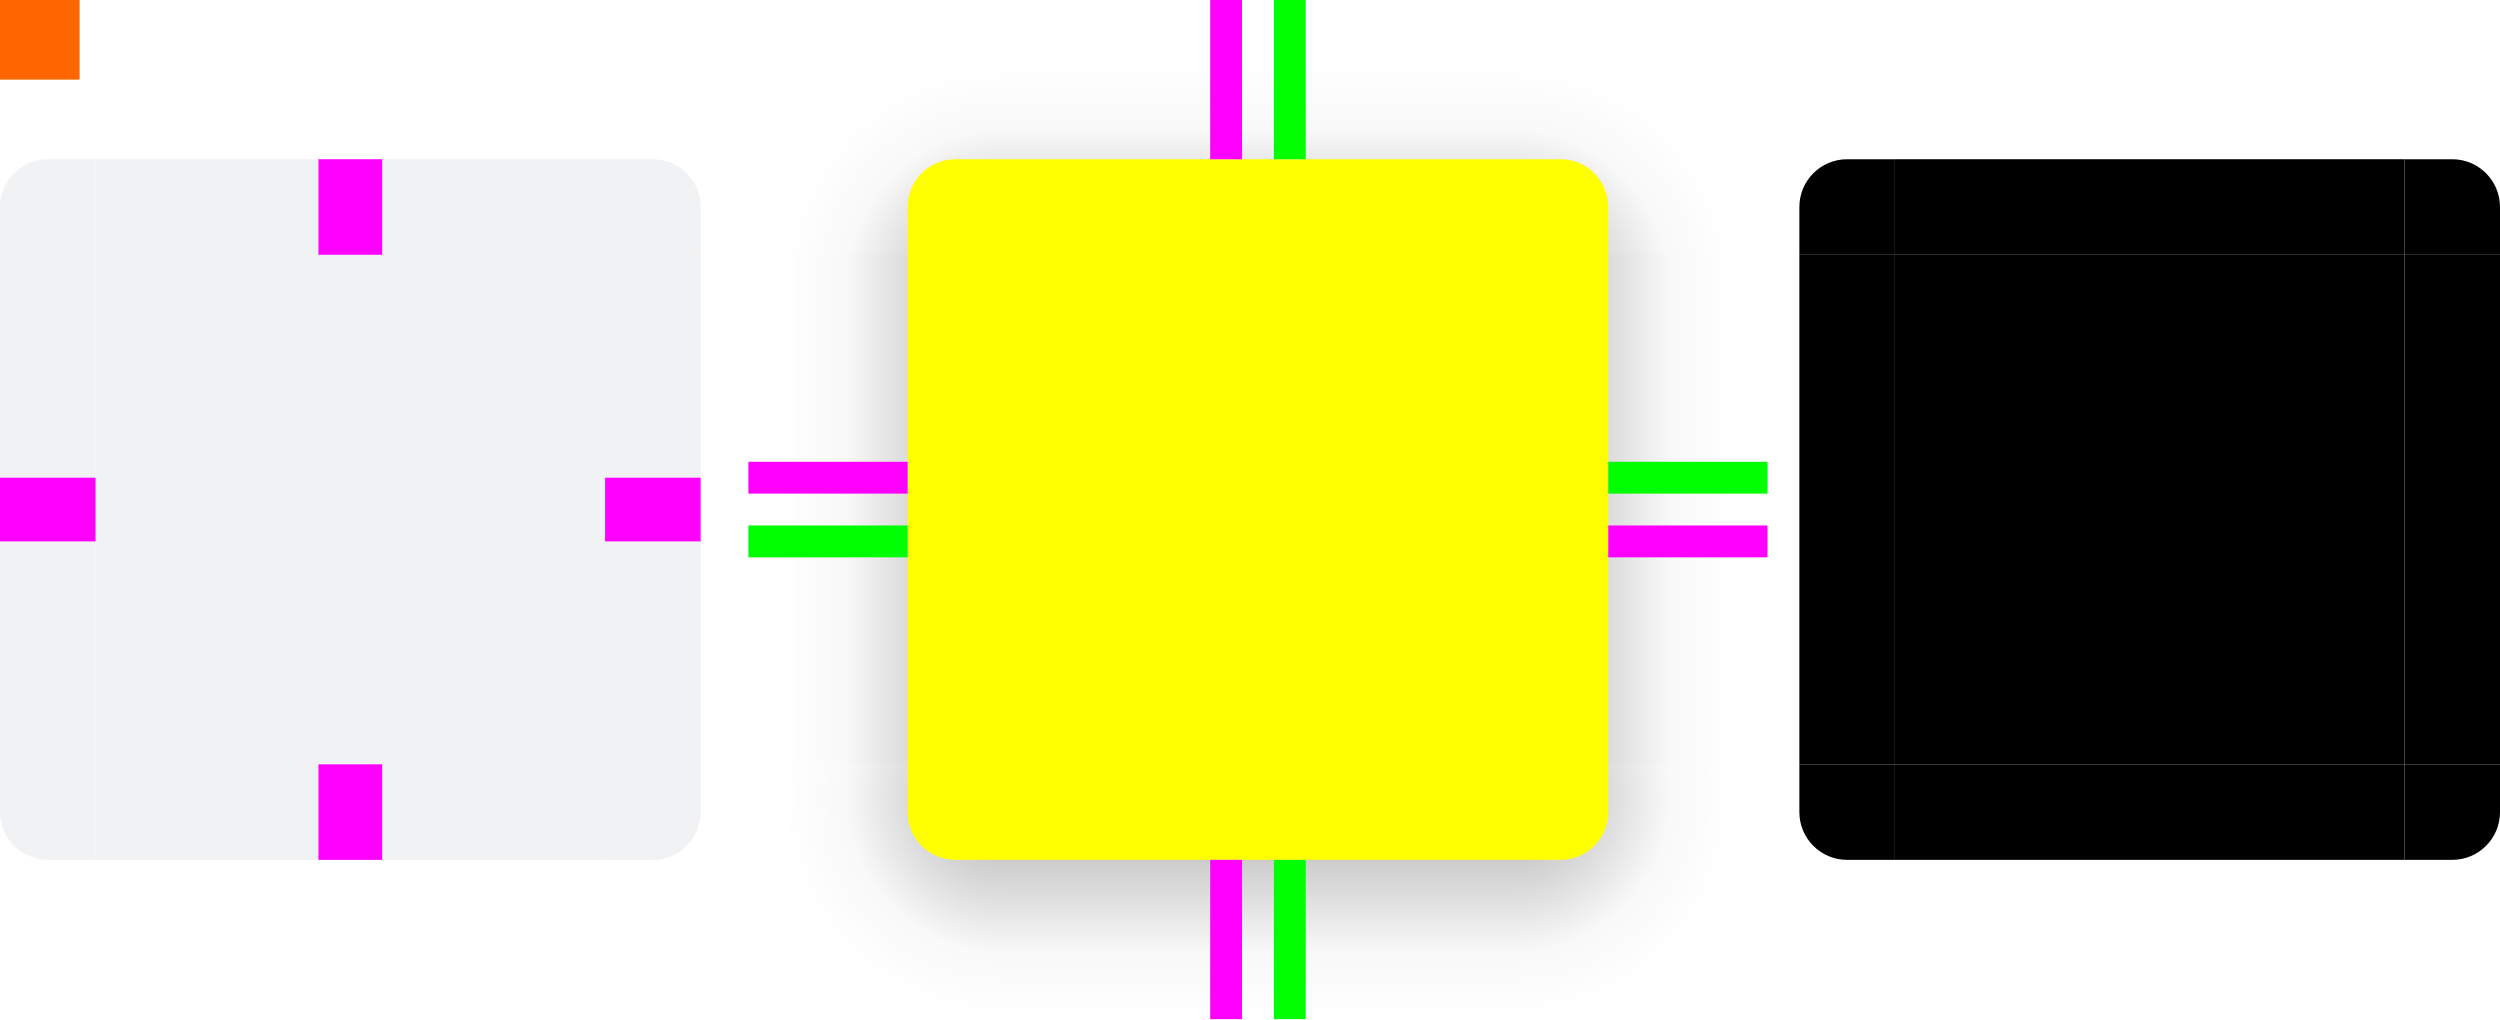
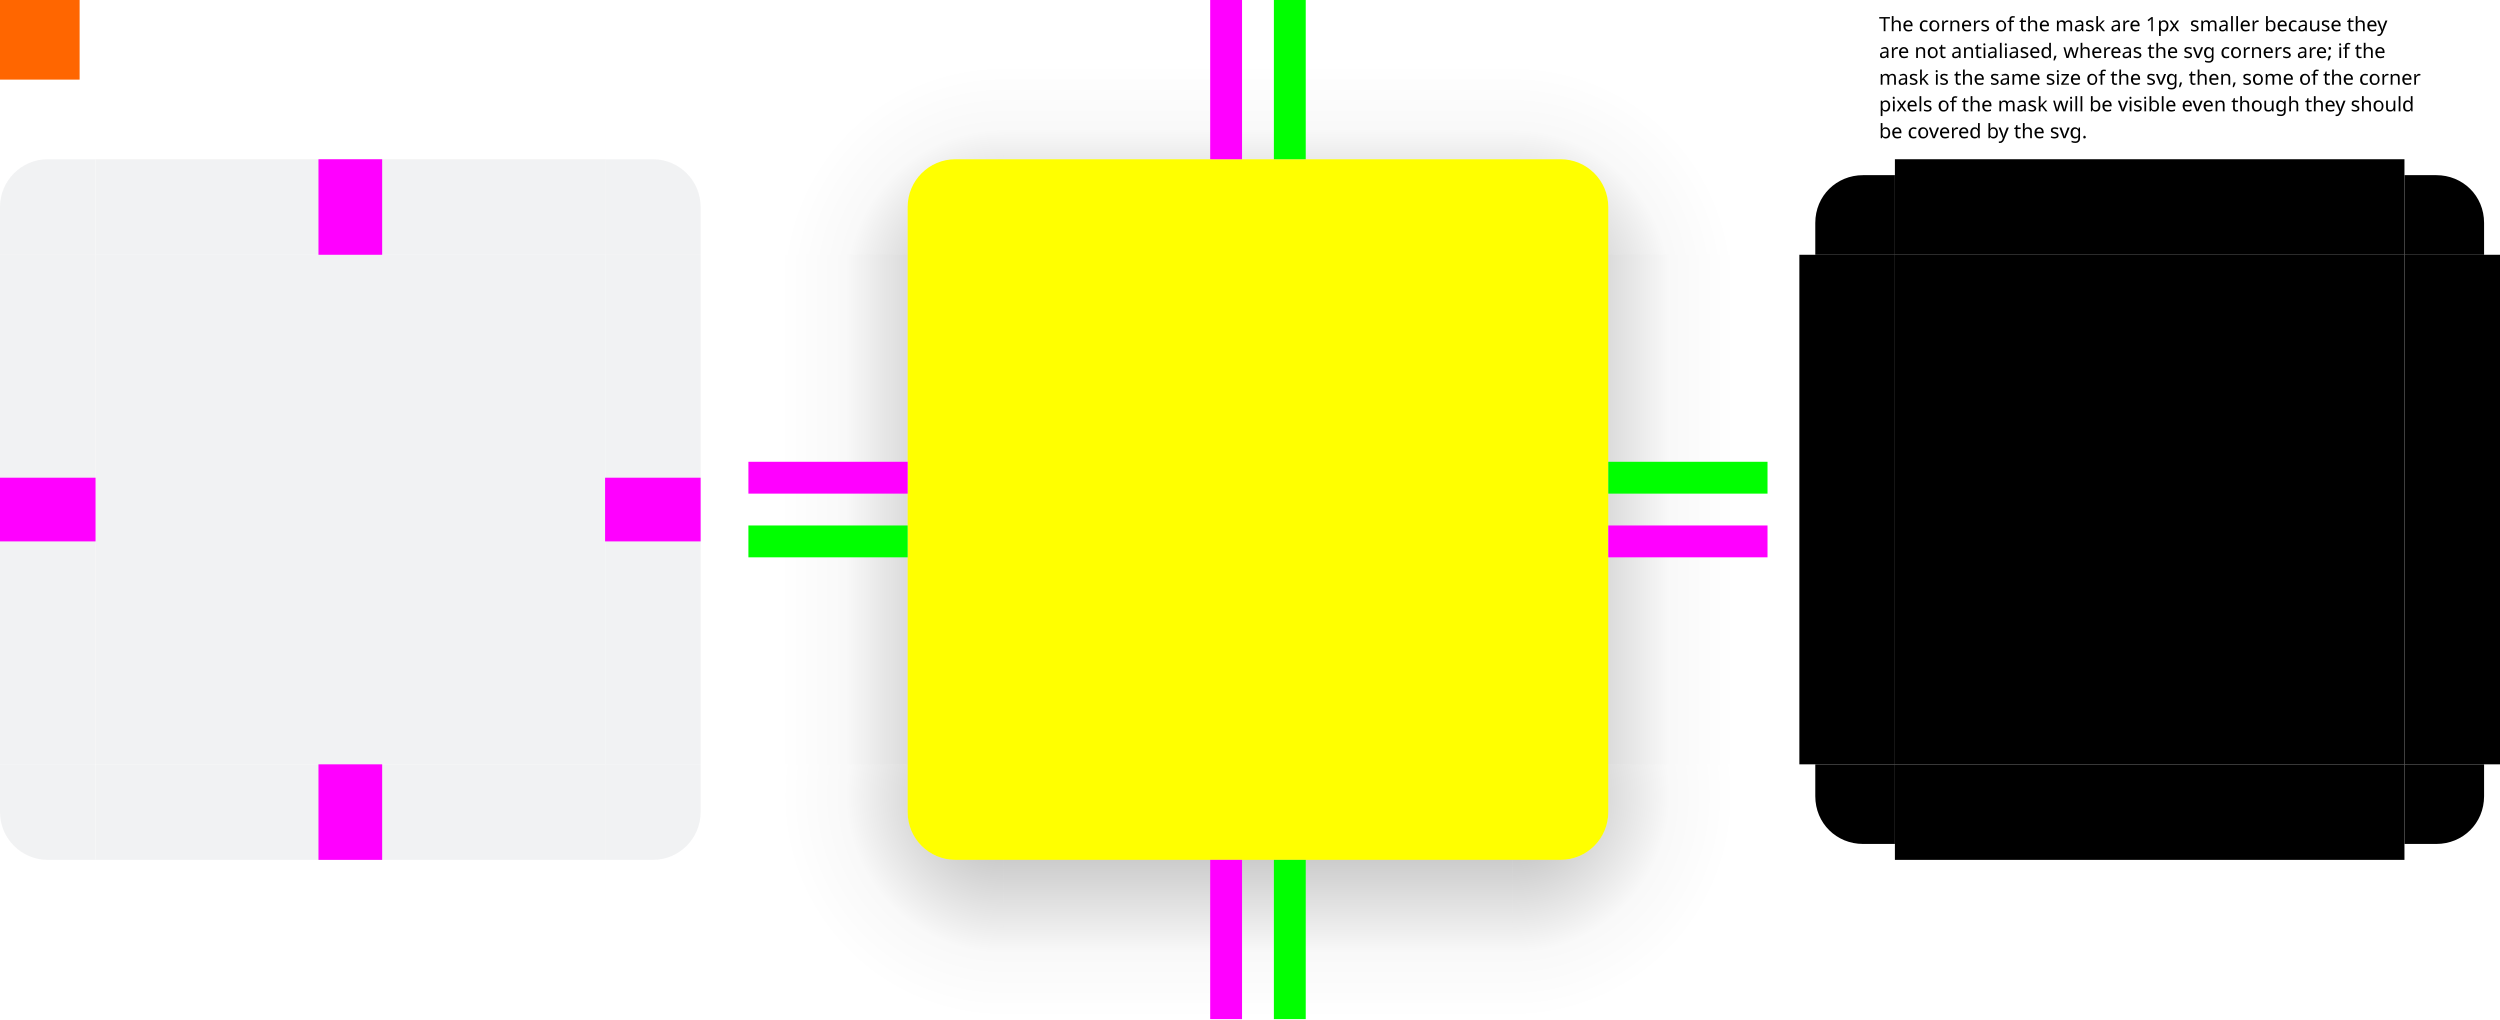
<svg xmlns="http://www.w3.org/2000/svg" xmlns:xlink="http://www.w3.org/1999/xlink" id="svg2" height="64" viewBox="0 0 157 64" width="157" version="1.1">
  <defs id="defs15">
    <style type="text/css" id="current-color-scheme">
            .ColorScheme-Text {
                color:#232629;
                stop-color:#232629;
            }
            .ColorScheme-Background {
                color:#eff0f1;
                stop-color:#eff0f1;
            }
        </style>
    <linearGradient id="shadow-side" gradientUnits="userSpaceOnUse">
      <stop id="stop1762" offset="0" style="stop-color:#000;stop-opacity:.2" />
      <stop id="stop1760" offset=".333" style="stop-color:#000;stop-opacity:.1" />
      <stop id="stop1758" offset=".5" style="stop-color:#000;stop-opacity:.05" />
      <stop id="stop1756" offset=".583" style="stop-color:#000;stop-opacity:.025" />
      <stop id="stop1754" offset="1" style="stop-color:#000;stop-opacity:0" />
    </linearGradient>
    <linearGradient id="shadow-corner" gradientUnits="userSpaceOnUse">
      <stop id="stop11958" offset="0" style="stop-color:#000;stop-opacity:1" />
      <stop id="stop11960" offset=".286" style="stop-color:#000;stop-opacity:.2" />
      <stop id="stop11962" offset=".524" style="stop-color:#000;stop-opacity:.1" />
      <stop id="stop11966" offset=".643" style="stop-color:#000;stop-opacity:.05" />
      <stop id="stop11968" offset=".702" style="stop-color:#000;stop-opacity:.025" />
      <stop id="stop11970" offset="1" style="stop-color:#000;stop-opacity:0" />
    </linearGradient>
    <linearGradient xlink:href="#shadow-side" id="linearGradient1734" gradientUnits="userSpaceOnUse" x1="16" y1="6" x2="16" y2="16" />
    <linearGradient xlink:href="#shadow-side" id="linearGradient1984" gradientUnits="userSpaceOnUse" x1="12" y1="16" x2="2" y2="16" />
    <linearGradient xlink:href="#shadow-side" id="linearGradient4945" gradientUnits="userSpaceOnUse" x1="16" y1="14" x2="16" y2="4" />
    <linearGradient xlink:href="#shadow-side" id="linearGradient8667" gradientUnits="userSpaceOnUse" x1="4" y1="16" x2="14" y2="16" />
    <radialGradient xlink:href="#shadow-corner" id="radialGradient3268" cx="95" cy="50" fx="95" fy="50" r="6.5" gradientUnits="userSpaceOnUse" gradientTransform="matrix(0,2.153846,-2.153846,0,107.6923,-202.6154)" />
    <radialGradient xlink:href="#shadow-corner" id="radialGradient3268-4" cx="95" cy="50" fx="95" fy="50" r="6.5" gradientUnits="userSpaceOnUse" gradientTransform="matrix(0,2.153846,-2.153846,0,107.6923,-202.6154)" />
    <radialGradient xlink:href="#shadow-corner" id="radialGradient3268-6" cx="93.143" cy="50" fx="93.143" fy="50" r="6.5" gradientUnits="userSpaceOnUse" gradientTransform="matrix(0,2.153846,-2.153846,0,107.6923,-202.6154)" />
    <radialGradient xlink:href="#shadow-corner" id="radialGradient3268-6-6" cx="93.143" cy="50" fx="93.143" fy="50" r="6.5" gradientUnits="userSpaceOnUse" gradientTransform="matrix(0,2.153846,-2.153846,0,107.6923,-202.6154)" />
  </defs>
  <rect id="hint-tile-center" height="5" style="fill:#ff6600" width="5" x="0" y="0" />
  <g id="top" transform="translate(6,10)">
    <rect id="rect4152" height="6" style="opacity:0.85;fill:currentColor" class="ColorScheme-Background" width="32" x="0" y="0" />
  </g>
  <g id="bottom" transform="translate(6,48)">
    <rect id="rect4148" height="6" style="opacity:0.85;fill:currentColor" class="ColorScheme-Background" width="32" x="0" y="0" />
  </g>
  <g id="left" transform="translate(0,16)">
    <rect id="rect4144" height="32" style="opacity:0.85;fill:currentColor" class="ColorScheme-Background" width="6" x="0" y="0" />
  </g>
  <g id="right" transform="translate(38,16)">
    <rect id="rect4140" height="32" style="opacity:0.85;fill:currentColor" class="ColorScheme-Background" width="6" x="0" y="0" />
  </g>
  <g id="center" transform="translate(6,16)">
    <rect id="rect4138" height="32" style="opacity:0.85;fill:currentColor" class="ColorScheme-Background" width="32" x="0" y="0" />
  </g>
  <g id="topleft" transform="translate(0,10)">
    <path d="M 3,0 C 1.343,0 0,1.343 0,3 V 6 H 6 V 0 Z" style="opacity:0.85;fill:currentColor" class="ColorScheme-Background" id="path3115" />
  </g>
  <g id="topright" transform="translate(38,10)">
    <path d="M 0,0 V 6 H 6 V 3 C 6,1.343 4.657,0 3,0 Z" style="opacity:0.85;fill:currentColor" class="ColorScheme-Background" id="path3118" />
  </g>
  <g id="bottomleft" transform="translate(0,48)">
    <path d="M 3,6 H 6 V 0 H 0 v 3 c 0,1.657 1.343,3 3,3 z" style="opacity:0.85;fill:currentColor" class="ColorScheme-Background" id="path3124" />
  </g>
  <g id="bottomright" transform="translate(38,48)">
    <path d="M 3,6 H 0 V 0 H 6 V 3 C 6,4.657 4.657,6 3,6 Z" style="opacity:0.85;fill:currentColor" class="ColorScheme-Background" id="path3121" />
  </g>
  <rect id="hint-top-margin" height="6" style="fill:#ff00ff" width="4" x="20" y="10" />
  <rect id="hint-bottom-margin" height="6" style="fill:#ff00ff" width="4" x="20" y="48" />
  <rect id="hint-right-margin" height="4" style="fill:#ff00ff" width="6" x="38" y="30" />
  <rect id="hint-left-margin" height="4" style="fill:#ff00ff" width="6" x="0" y="30" />
  <rect id="hint-top-inset" height="9.99999993923e-09" style="fill:#00ff00" width="4" x="20" y="10" />
  <rect id="hint-bottom-inset" height="9.99999993923e-09" style="fill:#00ff00" width="4" x="20" y="54" />
  <rect id="hint-left-inset" height="4" style="fill:#00ff00" width="9.99999993923e-09" x="0" y="30" />
  <rect id="hint-right-inset" height="4" style="fill:#00ff00" width="9.99999993923e-09" x="44" y="30" />
-   <rect id="mask-top" height="6" width="32" x="119" y="10" />
-   <rect id="mask-center" height="32" width="32" x="119" y="16" />
-   <rect id="mask-bottom" height="6" transform="scale(1,-1)" width="32" x="119" y="-54" />
-   <rect id="mask-left" height="32" width="6" x="113" y="16" />
-   <rect id="mask-right" height="32" width="6" x="151" y="16" />
-   <path id="mask-topleft" d="m 116,10 c -1.657,0 -3,1.343 -3,3 v 3 h 6 v -6 z" />
-   <path id="mask-topright" d="m 151,10 v 6 h 6 v -3 c 0,-1.657 -1.343,-3 -3,-3 z" />
-   <path id="mask-bottomleft" d="m 116,54 h 3 v -6 h -6 v 3 c 0,1.657 1.343,3 3,3 z" />
-   <path id="mask-bottomright" d="m 154,54 h -3 v -6 h 6 v 3 c 0,1.657 -1.343,3 -3,3 z" />
  <rect id="rect30894" height="44" rx="3" style="fill:#ffff00;fill-rule:evenodd" width="44" x="57" y="10" ry="3" />
  <g id="shadow-center" transform="translate(63,16)">
    <rect id="rect4908" height="32" style="opacity:0.001;fill-opacity:0.004;fill:#000000" width="32" x="0" y="0" />
  </g>
  <g id="shadow-top" transform="translate(63)">
    <rect id="st" height="10" width="32" style="fill:url(#linearGradient4945);fill-opacity:1" x="0" y="0" />
    <rect id="rect1546" height="6" style="opacity:0.001;fill:#000000;fill-opacity:0.004;fill-rule:evenodd" width="32" y="10" x="0" />
  </g>
  <g id="shadow-bottom" transform="translate(63,48)">
    <rect id="rect1546-6" height="6" style="opacity:0.001;fill:#000000;fill-opacity:0.004;fill-rule:evenodd" width="32" x="0" y="0" />
    <rect id="sb" height="10" width="32" y="6" style="fill:url(#linearGradient1734);fill-opacity:1" x="0" />
  </g>
  <g id="shadow-left" transform="translate(47,16)">
    <rect id="sl" height="32" width="10" style="fill:url(#linearGradient1984);fill-opacity:1" x="0" y="0" />
    <rect id="rect1546-3-7" height="32" style="opacity:0.001;fill:#000000;fill-opacity:0.004;fill-rule:evenodd" width="6" x="10" y="0" />
  </g>
  <g id="shadow-right" transform="translate(95,16)">
    <rect id="rect1546-3" height="32" style="opacity:0.001;fill:#000000;fill-opacity:0.004;fill-rule:evenodd" width="6" x="0" y="0" />
    <rect id="sr" height="32" width="10" x="6" style="fill:url(#linearGradient8667);fill-opacity:1" y="0" />
  </g>
  <rect id="shadow-hint-top-margin" height="10" style="fill:#ff00ff" width="2" x="76" y="0" />
  <rect id="shadow-hint-bottom-margin" height="10" style="fill:#ff00ff" width="2" x="76" y="54" />
  <rect id="shadow-hint-right-margin" height="2" style="fill:#ff00ff" width="10" x="101" y="33" />
  <rect id="shadow-hint-left-margin" height="2" style="fill:#ff00ff" width="10" x="47" y="29" />
  <rect id="shadow-hint-top-inset" height="10" style="fill:#00ff00" width="2" x="80" y="0" />
  <rect id="shadow-hint-bottom-inset" height="10" style="fill:#00ff00" width="2" x="80" y="54" />
  <rect id="shadow-hint-right-inset" height="2" style="fill:#00ff00" width="10" x="101" y="29" />
  <rect id="shadow-hint-left-inset" height="2" style="fill:#00ff00" width="10" x="47" y="33" />
  <g id="shadow-bottomright" transform="translate(95,48)">
    <path d="M 3,6 H 0 V 0 H 6 V 3 C 6,4.657 4.657,6 3,6 Z" style="fill:#000000;fill-opacity:0.004;opacity:0.001" id="path95" />
    <path id="path2368" style="fill:url(#radialGradient3268);fill-opacity:1;fill-rule:evenodd;stroke-width:1" d="M 6,0 V 3 C 6,4.657 4.657,6 3,6 H 0 V 16 H 3 A 13,13 0 0 0 16,3 V 0 Z" />
  </g>
  <g id="shadow-bottomright-9" transform="translate(95,48)" />
  <g id="shadow-bottomleft" transform="matrix(-1,0,0,1,63,48)">
    <path d="M 3,6 H 0 V 0 H 6 V 3 C 6,4.657 4.657,6 3,6 Z" style="opacity:0.001;fill:#000000;fill-opacity:0.004" id="path95-1" />
    <path id="path2368-0" style="fill:url(#radialGradient3268-4);fill-opacity:1;fill-rule:evenodd;stroke-width:1" d="M 6,0 V 3 C 6,4.657 4.657,6 3,6 H 0 V 16 H 3 C 10.18,16 16,10.18 16,3 V 0 Z" />
  </g>
  <g id="shadow-topright" transform="matrix(1,0,0,-1,95,16)">
    <path d="M 3,6 H 0 V 0 H 6 V 3 C 6,4.657 4.657,6 3,6 Z" style="opacity:0.001;fill:#000000;fill-opacity:0.004" id="path95-4" />
    <path id="path2368-7" style="fill:url(#radialGradient3268-6);fill-opacity:1;fill-rule:evenodd;stroke-width:1" d="M 6,0 V 3 C 6,4.657 4.657,6 3,6 H 0 V 16 H 3 C 10.18,16 16,10.18 16,3 V 0 Z" />
  </g>
  <g id="shadow-topleft" transform="rotate(180,31.5,8)">
    <path d="M 3,6 H 0 V 0 H 6 V 3 C 6,4.657 4.657,6 3,6 Z" style="opacity:0.001;fill:#000000;fill-opacity:0.004" id="path95-4-2" />
    <path id="path2368-7-5" style="fill:url(#radialGradient3268-6-6);fill-opacity:1;fill-rule:evenodd;stroke-width:1" d="M 6,0 V 3 C 6,4.657 4.657,6 3,6 H 0 V 16 H 3 A 13,13 0 0 0 16,3 V 0 Z" />
  </g>
+   <rect id="mask-top" height="6" width="32" x="119" y="10" />
+   <rect id="mask-center" height="32" width="32" x="119" y="16" />
+   <rect id="mask-bottom" height="6" transform="scale(1,-1)" width="32" x="119" y="-54" />
+   <rect id="mask-left" height="32" width="6" x="113" y="16" />
+   <rect id="mask-right" height="32" width="6" x="151" y="16" />
+   <path id="mask-topleft" d="m 117,11 c -1.663,0 -3,1.293 -3,3 v 2 h -1 6 v -6 1 z" />
+   <path id="mask-topright" d="m 153,11 c 1.663,0 3,1.293 3,3 v 2 h 1 -6 v -6 1 z" />
+   <path id="mask-bottomright" d="m 153,53 c 1.663,0 3,-1.293 3,-3 v -2 h 1 -6 v 6 -1 z" />
+   <path id="mask-bottomleft" d="m 117,53 c -1.663,0 -3,-1.293 -3,-3 v -2 h -1 6 v 6 -1 z" />
+   <text xml:space="preserve" style="font-stretch:condensed;font-size:1.252px;font-family:Impact;-inkscape-font-specification:'Impact Condensed';text-align:start;text-anchor:start;fill:#ff0000;stroke:#000000;stroke-width:5.729;stroke-linecap:round" x="118" y="1.958" id="text1204">
+     <tspan id="tspan1202" x="118" y="1.958" style="font-style:normal;font-variant:normal;font-weight:normal;font-stretch:normal;font-size:1.252px;font-family:'Noto Sans';-inkscape-font-specification:'Noto Sans';text-align:start;text-anchor:start;fill:#000000;stroke:none;stroke-width:5.729">The corners of the mask are 1px  smaller because they</tspan>
+     <tspan x="118" y="3.637" style="font-style:normal;font-variant:normal;font-weight:normal;font-stretch:normal;font-size:1.252px;font-family:'Noto Sans';-inkscape-font-specification:'Noto Sans';text-align:start;text-anchor:start;fill:#000000;stroke:none;stroke-width:5.729" id="tspan1358">are not antialiased, whereas the svg corners are; if the</tspan>
+     <tspan x="118" y="5.317" style="font-style:normal;font-variant:normal;font-weight:normal;font-stretch:normal;font-size:1.252px;font-family:'Noto Sans';-inkscape-font-specification:'Noto Sans';text-align:start;text-anchor:start;fill:#000000;stroke:none;stroke-width:5.729" id="tspan1360">mask is the same size of the svg, then, some of the corner</tspan>
+     <tspan x="118" y="6.996" style="font-style:normal;font-variant:normal;font-weight:normal;font-stretch:normal;font-size:1.252px;font-family:'Noto Sans';-inkscape-font-specification:'Noto Sans';text-align:start;text-anchor:start;fill:#000000;stroke:none;stroke-width:5.729" id="tspan1362">pixels of the mask will be visible even though they should</tspan>
+     <tspan x="118" y="8.676" style="font-style:normal;font-variant:normal;font-weight:normal;font-stretch:normal;font-size:1.252px;font-family:'Noto Sans';-inkscape-font-specification:'Noto Sans';text-align:start;text-anchor:start;fill:#000000;stroke:none;stroke-width:5.729" id="tspan1364">be covered by the svg.</tspan>
+   </text>
</svg>
